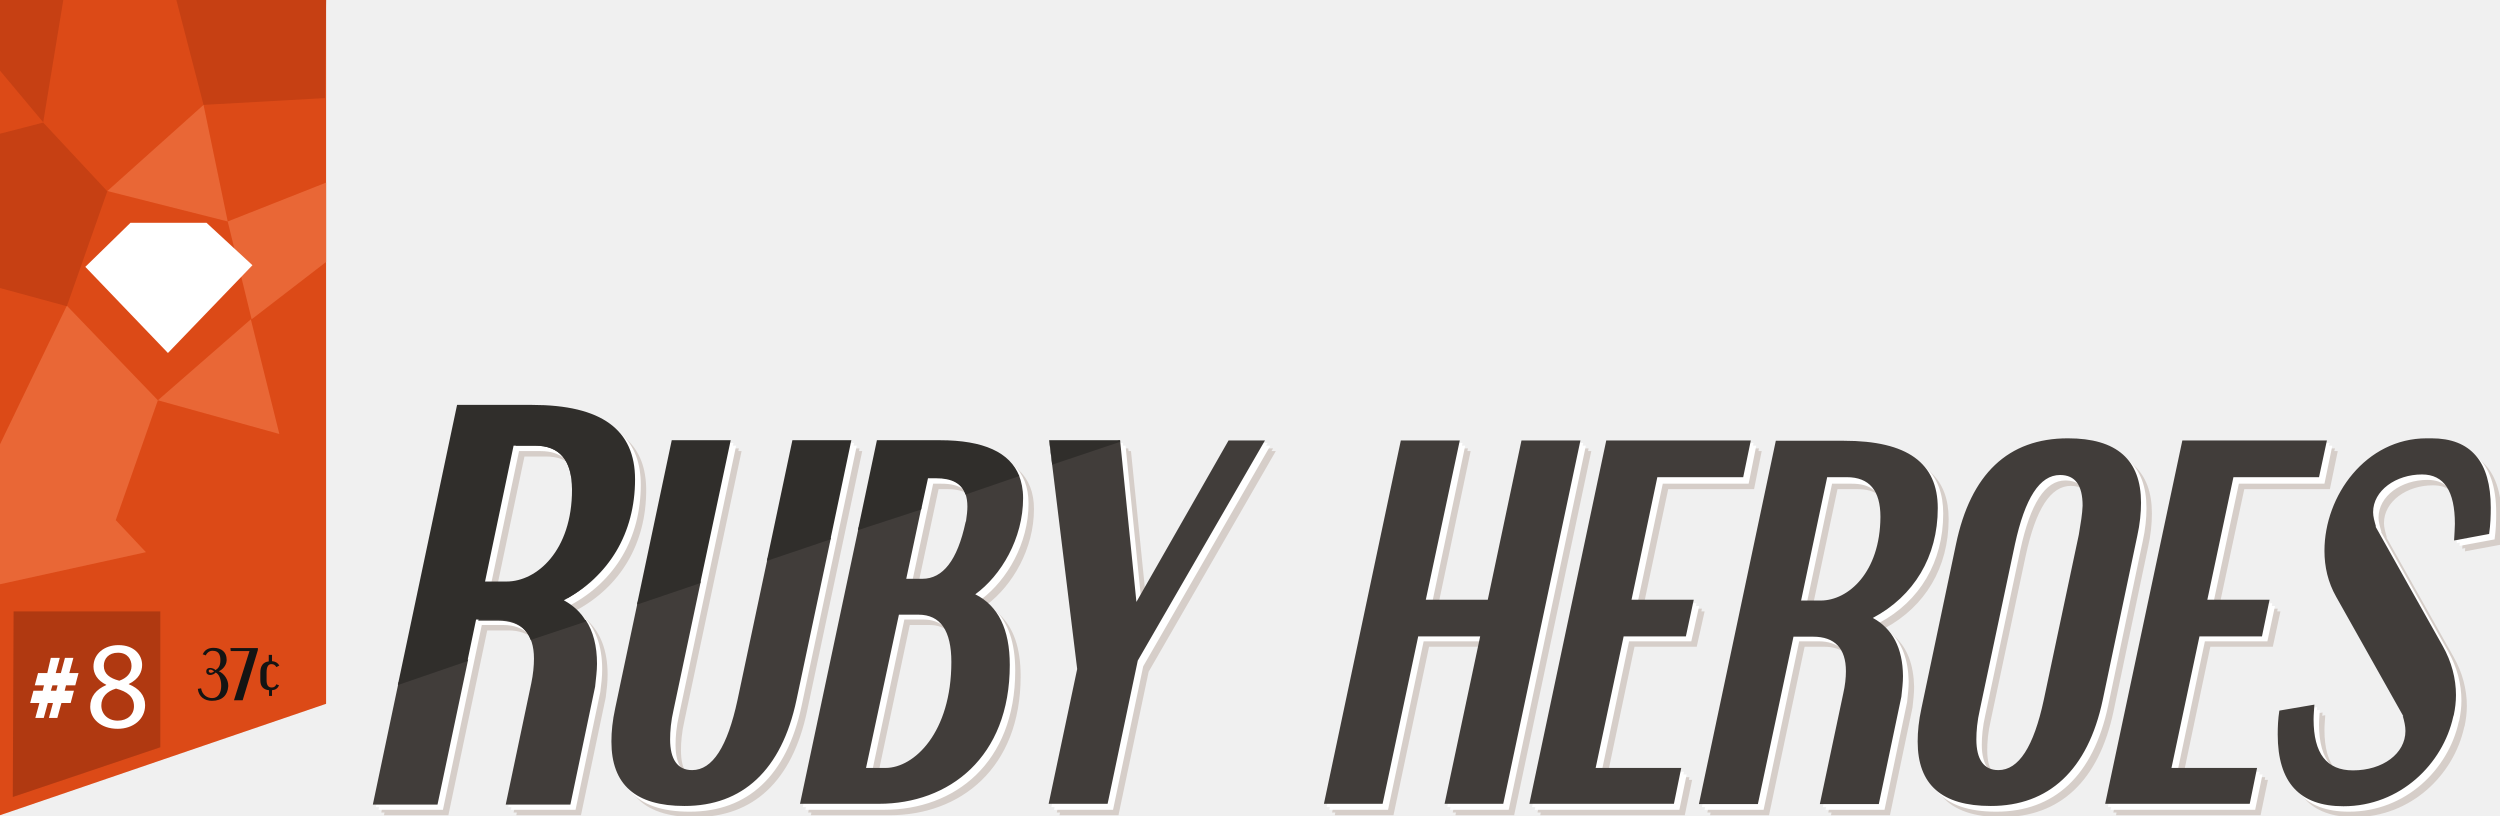
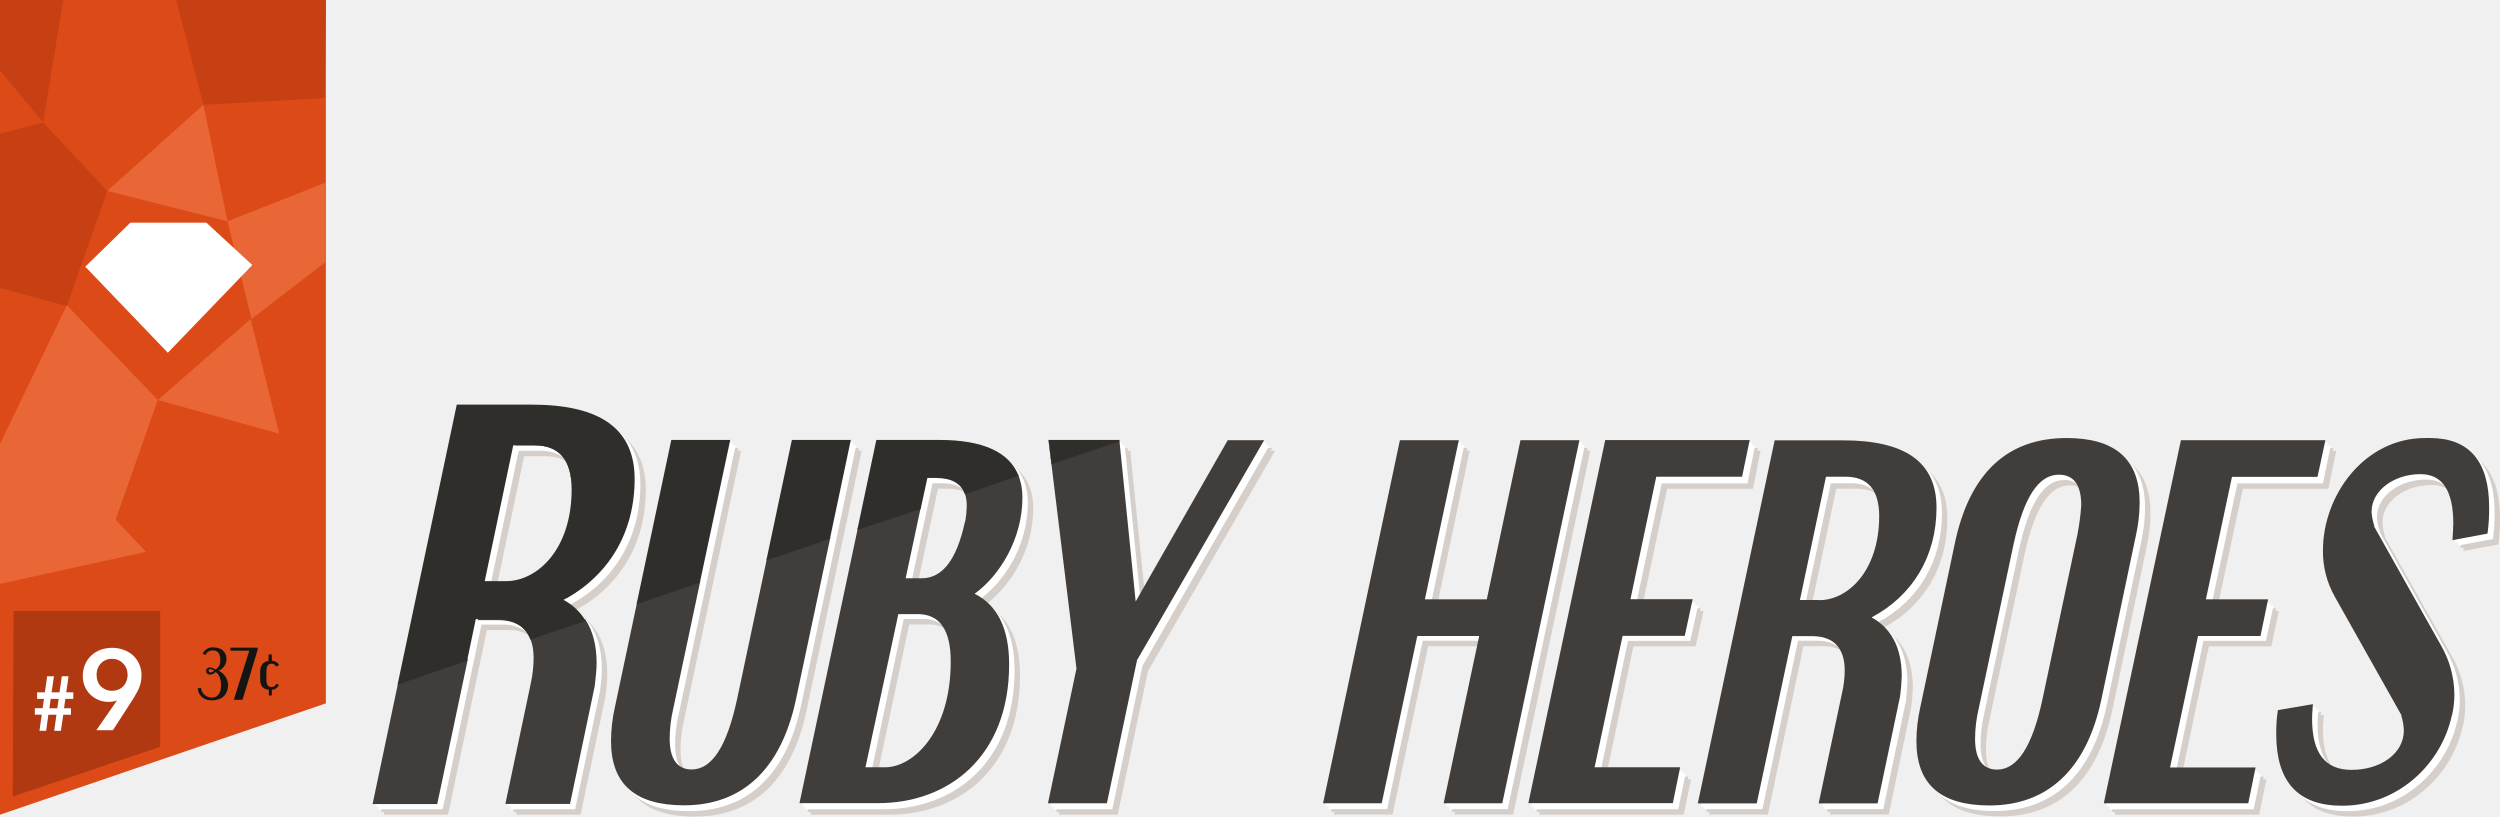
- <svg xmlns="http://www.w3.org/2000/svg" width="920" height="300" viewBox="320 -130 920 300" enable-background="new 320 -130 920 300">
-   <path fill="#DC4A17" d="M320-130h120v259l-120 41z" />
-   <g fill="#D6CEC9">
-     <path d="M536.2 98.3c-1.3-1.3-2.7-2.5-4.3-3.6 16.4-8.8 25.9-24.6 25.9-44.3 0-8-2.3-14.2-7.1-18.7-6-6.4-16.6-9.7-31.8-9.7h-27.5l-31.1 147h1.2l-.2 1h23.7l14.3-68h7.9c3.9 0 7 1.2 9.2 3.1 2 2.3 3.1 5.8 3.1 10.2 0 2.6-.4 5.8-1.1 9.1l-9.4 44.6h1.2l-.2 1h23.8l9.1-43.3c.4-3 .7-5.7.7-8.4 0-8.9-2.6-15.5-7.4-20zm-2.7-45.1c0 22.4-13 33.8-24.1 33.8h-6.7l10.3-49h7.9c3.9 0 6.9 1 9.1 3 2.3 2.7 3.5 6.8 3.5 12.2zM636.1 36l.2-1h-21.7l-20.2 95.6c-3.7 17.2-9.2 25.8-16.7 25.8-1.9 0-3.5-.5-4.8-1.5-1.6-1.9-2.3-4.9-2.3-8.8 0-3 .3-6.7 1.3-11l21-99.1h-1.2l.2-1h-21.7l-20.9 98.6c-1 4.6-1.4 8.6-1.4 12.3 0 7.6 2.1 13.3 6.1 17.3 4.4 5 11.7 7.5 21.8 7.5 21.3 0 35.7-13.1 41.2-39l20.3-95.7h-1.2zM700.5 57.3c0-6.1-1.9-10.9-5.7-14.4-4.8-5.3-13.5-7.9-25.9-7.9h-23.2l-28.3 134h1.2l-.2 1h29c25.8 0 48.2-17.1 48.2-51.2 0-10.3-2.6-17.8-7.7-22.6-1.4-1.5-2.9-2.7-4.7-3.7 9.4-7.1 17.3-20.5 17.3-35.2zm-21.5 2.1c0 1.6-.2 3.3-.5 5.3l-.2.6c-3 13.9-8.3 20.7-15.9 20.7h-4.7l7.7-36h2.9c3.7 0 6.5.6 8.4 2.3 1.5 1.8 2.3 4 2.3 7.1zm-24.2 40.6h7.2c3 0 5.5.9 7.4 2.6 2.5 2.9 3.7 7.8 3.7 14.2 0 26-13.7 39.3-24.2 39.3h-6l11.9-56.1zM904.4 36l.2-1h-21.7l-12.4 59h-21.5l12.2-58h-1.2l.2-1h-21.7l-28.3 134h1.2l-.2 1h21.6l13.1-62h21.5l-12.8 61h1.2l-.2 1h21.6l28.4-134zM1017.4 104.4c-1.1-1.2-2.4-2.3-3.8-3.2 14.9-8 23.5-22.4 23.5-40.2 0-7.3-2.1-13-6.5-17.1-5.5-5.9-15.1-8.9-29-8.9h-25l-28.3 134h1.2l-.2 1h21.7l13.1-62h7.2c3.5 0 6.3 1 8.3 2.6 1.8 2.1 2.8 5.2 2.8 9.3 0 2.4-.3 5.4-1 8.4l-8.6 40.7h1.2l-.2 1h21.7l8.3-39.6c.3-2.7.6-5.3.6-7.7-.2-8.1-2.5-14.2-7-18.3zm-2.5-41.1c0 20.4-11.8 30.7-22 30.7h-6l9.3-44h7.2c3.5 0 6.3.7 8.3 2.5 2.2 2.4 3.2 5.9 3.2 10.8zM1110.5 71.3c1-4.5 1.4-8.6 1.4-12.3 0-7.9-2.2-13.8-6.7-17.8-4.4-4.6-11.5-6.9-21.2-6.9-22 0-35.8 13.1-41.2 39l-12.7 60.3c-1 4.6-1.4 8.6-1.4 12.3 0 7.6 2.1 13.3 6.1 17.3 4.4 5 11.7 7.5 21.8 7.5 21.3 0 35.7-13.1 41.2-39l12.7-60.4zm-59.2 74.8c0-3 .3-6.7 1.3-11l12.9-60.8c3.7-17 9.1-25.5 16.6-25.5 2 0 3.7.5 5 1.5 1.5 1.9 2.3 4.8 2.3 8.8 0 2.9-.6 6.5-1.3 10.7l-12.9 60.8c-3.7 17.2-9.2 25.8-16.7 25.8-1.9 0-3.5-.5-4.8-1.5-1.6-1.9-2.4-4.9-2.4-8.8zM1240 70.5c.5-3.5.6-6.7.6-9.7 0-9.6-2.4-16.6-7.1-20.8-3.6-3.8-8.9-5.9-15.7-5.9h-1.8c-22.3 0-37.6 21.2-37.6 41.5 0 5.9 1.3 11.7 4.3 16.9l24.8 44.1-.3-.3c.6 2.1 1 3.8 1 5.6 0 8.3-8.3 14.5-19.3 14.5-3.9 0-7-1-9.4-3.1-2.7-3.1-4.1-8-4.1-14.7 0-1.8.2-3.5.3-5.4l-1.1.2.1-1.2-12.9 2.2c-.5 3.2-.6 6.1-.6 8.8 0 9.4 2.3 16.3 6.9 20.7 4 4.5 10.1 6.8 18.3 6.8 20.9 0 36.6-15.6 40.4-33l.2-.6c.5-2.4.8-4.8.8-7.3 0-6.1-1.6-12.3-4.9-18.1l-24.8-44.1.3.3c-.6-2.1-1.1-3.8-1.1-5.4 0-8 8.4-13.9 18-13.9 3 0 5.4.8 7.3 2.5 2.6 3 3.8 7.9 3.8 14.7 0 1.8-.2 3.8-.3 6.1l1.1-.2-.1 1.2 12.9-2.4zM788.5 35h-13.4l-33.1 58.1-5.8-57.1h-.9l-.1-1h-26.1l10.3 84.2-10.5 49.8h1.2l-.2 1h21.7l11.1-52.8 46.8-81.2h-1.6zM946.3 94h-21.7l9.3-44h31.6l2.8-14h-1.2l.2-1h-53.2l-28.3 134h1.2l-.2 1h53.2l2.7-13h-1.2l.2-1h-30.3l10.1-48h22.9l2.9-13h-1.2zM1158.2 94h-21.7l9.4-44h31.5l2.9-14h-1.3l.3-1h-53.2l-28.4 134h1.2l-.2 1h53.2l2.7-13h-1.2l.2-1h-30.3l10.1-48h23l2.8-13h-1.2z" />
+ <svg xmlns="http://www.w3.org/2000/svg" id="Layer_1" data-name="Layer 1" viewBox="0 0 920.6 300.7">
+   <defs>
+     <style>
+       .cls-1 {
+         fill: #dc4a17;
+       }
+ 
+       .cls-2 {
+         fill: #d6cec9;
+       }
+ 
+       .cls-3 {
+         fill: #fff;
+       }
+ 
+       .cls-4 {
+         fill: #b03911;
+       }
+ 
+       .cls-5 {
+         fill: #141413;
+       }
+ 
+       .cls-6 {
+         fill: #e96736;
+       }
+ 
+       .cls-7 {
+         fill: #c64013;
+       }
+ 
+       .cls-8 {
+         fill: #413d3a;
+       }
+ 
+       .cls-9 {
+         fill: #302e2b;
+       }
+     </style>
+   </defs>
+   <path class="cls-1" d="M0-.35H120v259l-120,41v-300Z" transform="translate(0 0.35)" />
+   <path class="cls-2" d="M216.2,227.95a30.36,30.36,0,0,0-4.3-3.6c16.4-8.8,25.9-24.6,25.9-44.3,0-8-2.3-14.2-7.1-18.7-6-6.4-16.6-9.7-31.8-9.7H171.4l-31.1,147h1.2l-0.2,1H165l14.3-68h7.9a13.77,13.77,0,0,1,9.2,3.1c2,2.3,3.1,5.8,3.1,10.2a45.77,45.77,0,0,1-1.1,9.1l-9.4,44.6h1.2l-0.2,1h23.8l9.1-43.3a63.39,63.39,0,0,0,.7-8.4c0-8.9-2.6-15.5-7.4-20h0Zm-2.7-45.1c0,22.4-13,33.8-24.1,33.8h-6.7l10.3-49h7.9c3.9,0,6.9,1,9.1,3C212.3,173.35,213.5,177.45,213.5,182.85Zm102.6-17.2,0.2-1H294.6l-20.2,95.6c-3.7,17.2-9.2,25.8-16.7,25.8a7.64,7.64,0,0,1-4.8-1.5c-1.6-1.9-2.3-4.9-2.3-8.8a48.37,48.37,0,0,1,1.3-11l21-99.1h-1.2l0.2-1H250.2l-20.9,98.6a57.24,57.24,0,0,0-1.4,12.3c0,7.6,2.1,13.3,6.1,17.3,4.4,5,11.7,7.5,21.8,7.5,21.3,0,35.7-13.1,41.2-39l20.3-95.7h-1.2Zm64.4,21.3q0-9.15-5.7-14.4c-4.8-5.3-13.5-7.9-25.9-7.9H325.7l-28.3,134h1.2l-0.2,1h29c25.8,0,48.2-17.1,48.2-51.2,0-10.3-2.6-17.8-7.7-22.6a18.75,18.75,0,0,0-4.7-3.7A45.61,45.61,0,0,0,380.5,187h0ZM359,189a36.1,36.1,0,0,1-.5,5.3l-0.2.6c-3,13.9-8.3,20.7-15.9,20.7h-4.7l7.7-36h2.9c3.7,0,6.5.6,8.4,2.3A10.44,10.44,0,0,1,359,189Zm-24.2,40.6H342a10.77,10.77,0,0,1,7.4,2.6c2.5,2.9,3.7,7.8,3.7,14.2,0,26-13.7,39.3-24.2,39.3h-6l11.9-56.1h0Zm249.6-64,0.2-1H562.9l-12.4,59H529l12.2-58H540l0.2-1H518.5l-28.3,134h1.2l-0.2,1h21.6l13.1-62h21.5l-12.8,61h1.2l-0.2,1h21.6l28.4-134h-1.2Zm113,68.4a19.54,19.54,0,0,0-3.8-3.2c14.9-8,23.5-22.4,23.5-40.2,0-7.3-2.1-13-6.5-17.1-5.5-5.9-15.1-8.9-29-8.9h-25l-28.3,134h1.2l-0.2,1H651l13.1-62h7.2a13.06,13.06,0,0,1,8.3,2.6c1.8,2.1,2.8,5.2,2.8,9.3a38.2,38.2,0,0,1-1,8.4l-8.6,40.7H674l-0.2,1h21.7l8.3-39.6a72.08,72.08,0,0,0,.6-7.7c-0.2-8.1-2.5-14.2-7-18.3h0Zm-2.5-41.1c0,20.4-11.8,30.7-22,30.7h-6l9.3-44h7.2c3.5,0,6.3.7,8.3,2.5C693.9,184.55,694.9,188,694.9,192.95Zm95.6,8a56.56,56.56,0,0,0,1.4-12.3c0-7.9-2.2-13.8-6.7-17.8-4.4-4.6-11.5-6.9-21.2-6.9-22,0-35.8,13.1-41.2,39l-12.7,60.3a57.24,57.24,0,0,0-1.4,12.3c0,7.6,2.1,13.3,6.1,17.3,4.4,5,11.7,7.5,21.8,7.5,21.3,0,35.7-13.1,41.2-39L790.5,201h0Zm-59.2,74.8a48.38,48.38,0,0,1,1.3-11l12.9-60.8c3.7-17,9.1-25.5,16.6-25.5a8,8,0,0,1,5,1.5c1.5,1.9,2.3,4.8,2.3,8.8a71.4,71.4,0,0,1-1.3,10.7l-12.9,60.8c-3.7,17.2-9.2,25.8-16.7,25.8a7.64,7.64,0,0,1-4.8-1.5C732.1,282.65,731.3,279.65,731.3,275.75ZM920,200.15a67.22,67.22,0,0,0,.6-9.7c0-9.6-2.4-16.6-7.1-20.8-3.6-3.8-8.9-5.9-15.7-5.9H896c-22.3,0-37.6,21.2-37.6,41.5a33.49,33.49,0,0,0,4.3,16.9l24.8,44.1-0.3-.3a20.1,20.1,0,0,1,1,5.6c0,8.3-8.3,14.5-19.3,14.5-3.9,0-7-1-9.4-3.1-2.7-3.1-4.1-8-4.1-14.7,0-1.8.2-3.5,0.3-5.4l-1.1.2,0.1-1.2-12.9,2.2a55.76,55.76,0,0,0-.6,8.8q0,14.1,6.9,20.7c4,4.5,10.1,6.8,18.3,6.8,20.9,0,36.6-15.6,40.4-33l0.2-.6a35.49,35.49,0,0,0,.8-7.3,36.51,36.51,0,0,0-4.9-18.1l-24.8-44.1,0.3,0.3a20.69,20.69,0,0,1-1.1-5.4c0-8,8.4-13.9,18-13.9a10.45,10.45,0,0,1,7.3,2.5c2.6,3,3.8,7.9,3.8,14.7,0,1.8-.2,3.8-0.3,6.1l1.1-.2-0.1,1.2,12.9-2.4h0Zm-451.5-35.5H455.1L422,222.75l-5.8-57.1h-0.9l-0.1-1H389.1l10.3,84.2-10.5,49.8h1.2l-0.2,1h21.7l11.1-52.8,46.8-81.2h-1.6Zm157.8,59H604.6l9.3-44h31.6l2.8-14h-1.2l0.2-1H594.1l-28.3,134H567l-0.2,1H620l2.7-13h-1.2l0.2-1H591.4l10.1-48h22.9l2.9-13h-1.2Zm211.9,0H816.5l9.4-44h31.5l2.9-14H859l0.3-1H806.1l-28.4,134h1.2l-0.2,1h53.2l2.7-13h-1.2l0.2-1H803.3l10.1-48h23l2.8-13H838Z" transform="translate(0 0.35)" />
+   <path class="cls-3" d="M214.2,225.95a30.36,30.36,0,0,0-4.3-3.6c16.4-8.8,25.9-24.6,25.9-44.3,0-8-2.3-14.2-7.1-18.7-6-6.4-16.6-9.7-31.8-9.7H169.4l-31.1,147h1.2l-0.2,1H163l14.3-68h7.9a13.77,13.77,0,0,1,9.2,3.1c2,2.3,3.1,5.8,3.1,10.2a45.77,45.77,0,0,1-1.1,9.1l-9.4,44.6h1.2l-0.2,1h23.8l9.1-43.3a63.39,63.39,0,0,0,.7-8.4c0-8.9-2.6-15.5-7.4-20h0Zm-2.7-45.1c0,22.4-13,33.8-24.1,33.8h-6.7l10.3-49h7.9c3.9,0,6.9,1,9.1,3,2.3,2.7,3.5,6.8,3.5,12.2h0Zm102.6-17.2,0.2-1H292.6l-20.2,95.6c-3.7,17.2-9.2,25.8-16.7,25.8a7.64,7.64,0,0,1-4.8-1.5c-1.6-1.9-2.3-4.9-2.3-8.8a48.37,48.37,0,0,1,1.3-11l21-99.1h-1.2l0.2-1H248.2l-20.9,98.6a57.24,57.24,0,0,0-1.4,12.3c0,7.6,2.1,13.3,6.1,17.3,4.4,5,11.7,7.5,21.8,7.5,21.3,0,35.7-13.1,41.2-39l20.3-95.7h-1.2Zm64.4,21.3q0-9.15-5.7-14.4c-4.8-5.3-13.5-7.9-25.9-7.9H323.7l-28.3,134h1.2l-0.2,1h29c25.8,0,48.2-17.1,48.2-51.2,0-10.3-2.6-17.8-7.7-22.6a18.75,18.75,0,0,0-4.7-3.7A45.61,45.61,0,0,0,378.5,185h0ZM357,187a36.1,36.1,0,0,1-.5,5.3l-0.2.6c-3,13.9-8.3,20.7-15.9,20.7h-4.7l7.7-36h2.9c3.7,0,6.5.6,8.4,2.3A10.44,10.44,0,0,1,357,187Zm-24.2,40.6H340a10.77,10.77,0,0,1,7.4,2.6c2.5,2.9,3.7,7.8,3.7,14.2,0,26-13.7,39.3-24.2,39.3h-6l11.9-56.1h0Zm249.6-64,0.2-1H560.9l-12.4,59H527l12.2-58H538l0.2-1H516.5l-28.3,134h1.2l-0.2,1h21.6l13.1-62h21.5l-12.8,61h1.2l-0.2,1h21.6l28.4-134h-1.2Zm113,68.4a19.54,19.54,0,0,0-3.8-3.2c14.9-8,23.5-22.4,23.5-40.2,0-7.3-2.1-13-6.5-17.1-5.5-5.9-15.1-8.9-29-8.9h-25l-28.3,134h1.2l-0.2,1H649l13.1-62h7.2a13.06,13.06,0,0,1,8.3,2.6c1.8,2.1,2.8,5.2,2.8,9.3a38.2,38.2,0,0,1-1,8.4l-8.6,40.7H672l-0.2,1h21.7l8.3-39.6a72.08,72.08,0,0,0,.6-7.7c-0.2-8.1-2.5-14.2-7-18.3h0Zm-2.5-41.1c0,20.4-11.8,30.7-22,30.7h-6l9.3-44h7.2c3.5,0,6.3.7,8.3,2.5C691.9,182.55,692.9,186,692.9,190.95Zm95.6,8a56.56,56.56,0,0,0,1.4-12.3c0-7.9-2.2-13.8-6.7-17.8-4.4-4.6-11.5-6.9-21.2-6.9-22,0-35.8,13.1-41.2,39l-12.7,60.3a57.24,57.24,0,0,0-1.4,12.3c0,7.6,2.1,13.3,6.1,17.3,4.4,5,11.7,7.5,21.8,7.5,21.3,0,35.7-13.1,41.2-39L788.5,199h0Zm-59.2,74.8a48.38,48.38,0,0,1,1.3-11l12.9-60.8c3.7-17,9.1-25.5,16.6-25.5a8,8,0,0,1,5,1.5c1.5,1.9,2.3,4.8,2.3,8.8a71.4,71.4,0,0,1-1.3,10.7l-12.9,60.8c-3.7,17.2-9.2,25.8-16.7,25.8a7.64,7.64,0,0,1-4.8-1.5C730.1,280.65,729.3,277.65,729.3,273.75ZM918,198.15a67.22,67.22,0,0,0,.6-9.7c0-9.6-2.4-16.6-7.1-20.8-3.6-3.8-8.9-5.9-15.7-5.9H894c-22.3,0-37.6,21.2-37.6,41.5a33.49,33.49,0,0,0,4.3,16.9l24.8,44.1-0.3-.3a20.1,20.1,0,0,1,1,5.6c0,8.3-8.3,14.5-19.3,14.5-3.9,0-7-1-9.4-3.1-2.7-3.1-4.1-8-4.1-14.7,0-1.8.2-3.5,0.3-5.4l-1.1.2,0.1-1.2-12.9,2.2a55.76,55.76,0,0,0-.6,8.8q0,14.1,6.9,20.7c4,4.5,10.1,6.8,18.3,6.8,20.9,0,36.6-15.6,40.4-33l0.2-.6a35.49,35.49,0,0,0,.8-7.3,36.51,36.51,0,0,0-4.9-18.1l-24.8-44.1,0.3,0.3a20.69,20.69,0,0,1-1.1-5.4c0-8,8.4-13.9,18-13.9a10.45,10.45,0,0,1,7.3,2.5c2.6,3,3.8,7.9,3.8,14.7,0,1.8-.2,3.8-0.3,6.1l1.1-.2-0.1,1.2,12.9-2.4h0Zm-451.5-35.5H453.1L420,220.75l-5.8-57.1h-0.9l-0.1-1H387.1l10.3,84.2-10.5,49.8h1.2l-0.2,1h21.7l11.1-52.8,46.8-81.2h-1.6Zm157.8,59H602.6l9.3-44h31.6l2.8-14h-1.2l0.2-1H592.1l-28.3,134H565l-0.2,1H618l2.7-13h-1.2l0.2-1H589.4l10.1-48h22.9l2.9-13h-1.2Zm211.9,0H814.5l9.4-44h31.5l2.9-14H857l0.3-1H804.1l-28.4,134h1.2l-0.2,1h53.2l2.7-13h-1.2l0.2-1H801.3l10.1-48h23l2.8-13H836Z" transform="translate(0 0.35)" />
+   <path class="cls-4" d="M5,224.65H59v50L4.7,292.95Z" transform="translate(0 0.35)" />
+   <path class="cls-5" d="M75.7,240.85a4.87,4.87,0,0,0-1.1-.4,3.93,3.93,0,0,1,4-2.4c3,0,4.8,1.7,4.8,4.3v0.4a4.74,4.74,0,0,1-2.9,3.9,6,6,0,0,1,3.5,5.3v0.2c-0.2,3.3-2.2,5.4-6,5.4-2.6,0-4.9-1.4-5.2-4.4l1.2-.2a4.07,4.07,0,0,0,4.1,3.6c2.3,0,3.3-2.1,3.3-4.5v-0.1c0-2.2-.8-4.4-2.1-4.8a2.53,2.53,0,0,1-2,.9,1.28,1.28,0,0,1-1.4-1.3,1.23,1.23,0,0,1,1.4-1.3,2.85,2.85,0,0,1,2,.8,3.66,3.66,0,0,0,1.8-3.6v-0.2c0-1.7-.6-3.3-2.7-3.3a2.73,2.73,0,0,0-2.7,1.7h0Zm1.7,5.2a0.53,0.53,0,0,0-.6.6,0.76,0.76,0,0,0,.8.6,1.73,1.73,0,0,0,1.2-.6A3,3,0,0,0,77.4,246Zm7.4-7.9H94.9v0.7l-5.6,18.5H86.1l5.7-18.1H84.9Zm15.3,2.5v2.3a3.24,3.24,0,0,1,2.7,1.6l-1.1.6a1.89,1.89,0,0,0-1.8-1.1q-1.8,0-1.8,3v2.9c0,1.8.6,2.7,1.9,2.7a1.71,1.71,0,0,0,1.7-1.2,6.9,6.9,0,0,0,1,.4,2.85,2.85,0,0,1-2.6,1.8v2.1H99v-2.1c-2.1-.2-3.2-1.4-3.2-3.7v-2.8c0-2.5,1.1-3.9,3.1-4.1v-2.4h1.2Z" transform="translate(0 0.35)" />
+   <path class="cls-6" d="M0,214.65l53.7-11.8L42.6,191l15.5-44.1-33.5-34.8L0,163.15v51.5Zm102.8-55.3-10.5-42.2-34.2,29.8ZM120,66.85L83.8,81.15l8.8,36L120,96V66.85Zm-80.5,3.1,35.4-31.7,8.9,42.9Z" transform="translate(0 0.35)" />
+   <path class="cls-3" d="M48,81.65H76l16.9,15.6-31.1,32.3L31.4,97.85Z" transform="translate(0 0.35)" />
+   <path class="cls-7" d="M15.9,44.65l7.4-45H0v26Zm8.7,67.7L39.5,70,15.9,44.75,0,48.85v56.8Zm50.3-74.1L64.9-.35H120l-0.4,36.1Z" transform="translate(0 0.35)" />
+   <path class="cls-8" d="M283.2,205l0.1-.4-0.8.3-11.1,52.3c-3.7,17.2-9.2,25.8-16.7,25.8-5.4,0-8.1-4-8.1-11.3a48.37,48.37,0,0,1,1.3-11l10-47.2-22.5,7.6,0.1-.4-0.8.3-8.3,39.2a57.24,57.24,0,0,0-1.4,12.3c0,15.9,8.9,23.7,26.9,23.7,21.3,0,35.7-13.1,41.2-39l12.7-59.8L283.2,205h0Zm-63.6,6.7a47,47,0,0,1-11.1,7.8,1.47,1.47,0,0,0,.4.2,54.3,54.3,0,0,0,10.7-8h0Zm156.9-28.8a22.74,22.74,0,0,0-1.6-8.6l-18.6,6.3-0.1-.3-0.9.3c-1.4-4.1-5-6-10.9-6h-1.9l-0.1.6h2c7.8,0,11.6,3.7,11.6,10.8a36.1,36.1,0,0,1-.5,5.3l-0.2.6c-3,13.9-8.3,20.7-15.9,20.7h-5.9l5.6-26.3-22.4,7.4,0.1-.4-0.8.3-21.6,101.8h29c25.8,0,48.2-17,48.2-51.1,0-13.2-4.3-21.8-12.7-26,9.5-6.9,17.6-20.5,17.6-35.4h0Zm-50.6,99.3h-7.2l12.1-56.4H338c8.1,0,12.1,5.9,12.1,17.4,0,26-13.7,39-24.2,39h0ZM189.8,163.65h7.1c9,0,13.5,5.3,13.6,15.7v-0.6c0-10.7-4.5-16.2-13.6-16.2H190l-0.2,1.1h0Zm6.6,70.5-0.1-.3-0.9.3c-1.8-4.8-5.9-7.5-12.2-7.5h-6.9L176,228h7.2c8.8,0,13.3,4.7,13.3,14a45,45,0,0,1-1,9.1l-9.4,44.6h23.8l9.1-43.4c0.3-3,.7-5.8.7-8.4q0-9.9-4.2-16.2l-19.1,6.4h0Zm-48.9,16.6,0.1-.3-0.9.2-9.5,45.1H161l11.3-53.5Zm270.7-29.6-6-59.4h-0.5l-23.5,7.9-0.1-.3-0.9.3-1-7.9h-0.1l10.3,84.1-10.5,49.6h21.7l11.1-52.7,46.8-81H452.1Zm369.7-36.5c0-15.8-8.9-23.7-26.9-23.7-22,0-35.8,13.1-41.2,39l-12.7,60.3a57.24,57.24,0,0,0-1.4,12.3c0,15.9,8.9,23.7,26.9,23.7,21.3,0,35.7-13.1,41.2-39l12.7-60.3A56.56,56.56,0,0,0,787.9,184.65ZM765,196.45l-12.9,60.8c-3.7,17.2-9.2,25.8-16.7,25.8-5.4,0-8.1-4-8.1-11.3a48.38,48.38,0,0,1,1.3-11l12.9-60.8c3.7-17,9.1-25.5,16.6-25.5,5.6,0,8.3,3.8,8.3,11.3a87.75,87.75,0,0,1-1.4,10.7h0Zm-205.1-34.7-12.4,58.6H524.7l12.5-58.6H515.5l-28.3,133.7h21.6l13.1-61.6h22.8l-13.1,61.6h21.6l28.4-133.7H559.9ZM916,196.15a67.22,67.22,0,0,0,.6-9.7c0-16.9-7.3-25.5-21.8-25.5H893c-22.3,0-37.6,21-37.6,41.4a33.75,33.75,0,0,0,4.3,16.9l24.8,44.1-0.3-.3a20.1,20.1,0,0,1,1,5.6c0,8.3-8.3,14.5-19.3,14.5-9.7,0-14.5-6.2-14.5-18.8,0-1.8.2-3.5,0.3-5.4l-12.9,2.2a55.76,55.76,0,0,0-.6,8.8c0,17.7,8.1,26.4,24.2,26.4,20.9,0,36.6-15.6,40.4-33l0.2-.6a35.49,35.49,0,0,0,.8-7.3,36.78,36.78,0,0,0-4.9-18.1l-24.8-44.1,0.3,0.3a20.69,20.69,0,0,1-1.1-5.4c0-8,8.4-13.9,18-13.9,8.1,0,12.1,6.1,12.1,18.2,0,1.8-.2,3.8-0.3,6.1l12.9-2.4h0Zm-94.1-20.9h31.5l2.9-13.5H803.1l-28.4,133.7h53.2l2.7-13.2H799.1l10.3-48.4h23l2.8-13.5H812.3ZM689.2,227c15.1-8,23.9-22.5,23.9-40.4,0-16.6-11.1-24.8-34.6-24.8h-25l-28.3,133.7h21.7l13.1-61.6h7.2c8,0,12.1,4.3,12.1,12.7a37.36,37.36,0,0,1-1,8.3l-8.6,40.6h21.7l8.3-39.5a72.33,72.33,0,0,0,.6-7.6C700.2,238,696.4,230.95,689.2,227Zm-19.2-6.4h-7.2l9.6-45.4h7.2c8.3,0,12.4,4.9,12.4,14.6C691.9,210.25,680.2,220.65,670,220.65Zm-60.1-45.4h31.6l2.8-13.5H591.1l-28.3,133.7H616l2.7-13.2H587.2l10.3-48.4h22.9l2.9-13.5H600.4Z" transform="translate(0 0.35)" />
+   <path class="cls-9" d="M412.2,161.65H386.1l1.1,9,25-8.4v-0.6Zm-66.3,0H322.7l-7,33.1,23.3-7.6,2.5-11.5h2.9c5.9,0,9.5,1.9,10.9,6l19.8-6.8C371.7,166.15,362,161.65,345.9,161.65Zm-32.6,0H291.6L282.2,206l23.4-7.9Zm-44.4,0H247.2l-12.8,60.5,23.3-7.9Zm-61.4,58.9c16.6-8.8,26.2-24.7,26.2-44.5,0-18.2-12.2-27.4-38-27.4H168.2l-21.8,103.1,25.6-8.8,3.2-15.3h7.9c6.3,0,10.4,2.7,12.2,7.5l20.4-6.8a20.59,20.59,0,0,0-8.2-7.8h0Zm-21.1-6.9h-7.9l10.5-50h7.9c9.1,0,13.6,5.5,13.6,16.2C210.5,202.25,197.6,213.65,186.4,213.65Z" transform="translate(0 0.35)" />
+   <g>
+     <path class="cls-3" d="M35.46,268.56l7.64-11,0,0a5.39,5.39,0,0,1-1.53.42,12.07,12.07,0,0,1-1.66.13,9.31,9.31,0,0,1-3.7-.74,9.67,9.67,0,0,1-3-2,9.19,9.19,0,0,1-2-3,9.56,9.56,0,0,1-.73-3.76,10.62,10.62,0,0,1,.84-4.28,9.89,9.89,0,0,1,2.29-3.3,10,10,0,0,1,3.44-2.1,12.25,12.25,0,0,1,4.26-.73,11.76,11.76,0,0,1,4.3.78A10.61,10.61,0,0,1,49,241a9.88,9.88,0,0,1,3.11,7.26,12.77,12.77,0,0,1-.21,2.37,12.12,12.12,0,0,1-.61,2.14,18.25,18.25,0,0,1-1,2.08q-0.57,1.05-1.28,2.18l-7.43,11.51H35.46ZM47,248.15a6.22,6.22,0,0,0-.4-2.23,5.74,5.74,0,0,0-1.15-1.87,5.64,5.64,0,0,0-1.81-1.3,5.57,5.57,0,0,0-2.35-.48,5.44,5.44,0,0,0-4.14,1.66,6,6,0,0,0-1.57,4.3,6.62,6.62,0,0,0,.4,2.33,5,5,0,0,0,1.15,1.83,5.63,5.63,0,0,0,1.78,1.2,5.75,5.75,0,0,0,2.29.44,6.32,6.32,0,0,0,2.33-.42,5.23,5.23,0,0,0,3-3.07A6.62,6.62,0,0,0,47,248.15Z" transform="translate(0 0.35)" />
+     <path class="cls-3" d="M15.38,262.82H12.83v-2.38h2.87L16.2,257H13.65V254.6h2.87l0.85-5.93h2.5L19,254.6h2.92l0.85-5.93h2.47L24.4,254.6H27V257H24.06l-0.48,3.46h2.55v2.38H23.3l-0.88,5.93H19.95l0.85-5.93h-3L17,268.75H14.53ZM18.67,257l-0.48,3.46h2.92L21.6,257H18.67Z" transform="translate(0 0.35)" />
  </g>
-   <g fill="#fff">
-     <path d="M534.2 96.3c-1.3-1.3-2.7-2.5-4.3-3.6 16.4-8.8 25.9-24.6 25.9-44.3 0-8-2.3-14.2-7.1-18.7-6-6.4-16.6-9.7-31.8-9.7h-27.5l-31.1 147h1.2l-.2 1h23.7l14.3-68h7.9c3.9 0 7 1.2 9.2 3.1 2 2.3 3.1 5.8 3.1 10.2 0 2.6-.4 5.8-1.1 9.1l-9.4 44.6h1.2l-.2 1h23.8l9.1-43.3c.4-3 .7-5.7.7-8.4 0-8.9-2.6-15.5-7.4-20zm-2.7-45.1c0 22.4-13 33.8-24.1 33.8h-6.7l10.3-49h7.9c3.9 0 6.9 1 9.1 3 2.3 2.7 3.5 6.8 3.5 12.2zM634.1 34l.2-1h-21.7l-20.2 95.6c-3.7 17.2-9.2 25.8-16.7 25.8-1.9 0-3.5-.5-4.8-1.5-1.6-1.9-2.3-4.9-2.3-8.8 0-3 .3-6.7 1.3-11l21-99.1h-1.2l.2-1h-21.7l-20.9 98.6c-1 4.6-1.4 8.6-1.4 12.3 0 7.6 2.1 13.3 6.1 17.3 4.4 5 11.7 7.5 21.8 7.5 21.3 0 35.7-13.1 41.2-39l20.3-95.7h-1.2zM698.5 55.3c0-6.1-1.9-10.9-5.7-14.4-4.8-5.3-13.5-7.9-25.9-7.9h-23.2l-28.3 134h1.2l-.2 1h29c25.8 0 48.2-17.1 48.2-51.2 0-10.3-2.6-17.8-7.7-22.6-1.4-1.5-2.9-2.7-4.7-3.7 9.4-7.1 17.3-20.5 17.3-35.2zm-21.5 2.1c0 1.6-.2 3.3-.5 5.3l-.2.6c-3 13.9-8.3 20.7-15.9 20.7h-4.7l7.7-36h2.9c3.7 0 6.5.6 8.4 2.3 1.5 1.8 2.3 4 2.3 7.1zm-24.2 40.6h7.2c3 0 5.5.9 7.4 2.6 2.5 2.9 3.7 7.8 3.7 14.2 0 26-13.7 39.3-24.2 39.3h-6l11.9-56.1zM902.4 34l.2-1h-21.7l-12.4 59h-21.5l12.2-58h-1.2l.2-1h-21.7l-28.3 134h1.2l-.2 1h21.6l13.1-62h21.5l-12.8 61h1.2l-.2 1h21.6l28.4-134zM1015.4 102.4c-1.1-1.2-2.4-2.3-3.8-3.2 14.9-8 23.5-22.4 23.5-40.2 0-7.3-2.1-13-6.5-17.1-5.5-5.9-15.1-8.9-29-8.9h-25l-28.3 134h1.2l-.2 1h21.7l13.1-62h7.2c3.5 0 6.3 1 8.3 2.6 1.8 2.1 2.8 5.2 2.8 9.3 0 2.4-.3 5.4-1 8.4l-8.6 40.7h1.2l-.2 1h21.7l8.3-39.6c.3-2.7.6-5.3.6-7.7-.2-8.1-2.5-14.2-7-18.3zm-2.5-41.1c0 20.4-11.8 30.7-22 30.7h-6l9.3-44h7.2c3.5 0 6.3.7 8.3 2.5 2.2 2.4 3.2 5.9 3.2 10.8zM1108.5 69.3c1-4.5 1.4-8.6 1.4-12.3 0-7.9-2.2-13.8-6.7-17.8-4.4-4.6-11.5-6.9-21.2-6.9-22 0-35.8 13.1-41.2 39l-12.7 60.3c-1 4.6-1.4 8.6-1.4 12.3 0 7.6 2.1 13.3 6.1 17.3 4.4 5 11.7 7.5 21.8 7.5 21.3 0 35.7-13.1 41.2-39l12.7-60.4zm-59.2 74.8c0-3 .3-6.7 1.3-11l12.9-60.8c3.7-17 9.1-25.5 16.6-25.5 2 0 3.7.5 5 1.5 1.5 1.9 2.3 4.8 2.3 8.8 0 2.9-.6 6.5-1.3 10.7l-12.9 60.8c-3.7 17.2-9.2 25.8-16.7 25.8-1.9 0-3.5-.5-4.8-1.5-1.6-1.9-2.4-4.9-2.4-8.8zM1238 68.5c.5-3.5.6-6.7.6-9.7 0-9.6-2.4-16.6-7.1-20.8-3.6-3.8-8.9-5.9-15.7-5.9h-1.8c-22.3 0-37.6 21.2-37.6 41.5 0 5.9 1.3 11.7 4.3 16.9l24.8 44.1-.3-.3c.6 2.1 1 3.8 1 5.6 0 8.3-8.3 14.5-19.3 14.5-3.9 0-7-1-9.4-3.1-2.7-3.1-4.1-8-4.1-14.7 0-1.8.2-3.5.3-5.4l-1.1.2.1-1.2-12.9 2.2c-.5 3.2-.6 6.1-.6 8.8 0 9.4 2.3 16.3 6.9 20.7 4 4.5 10.1 6.8 18.3 6.8 20.9 0 36.6-15.6 40.4-33l.2-.6c.5-2.4.8-4.8.8-7.3 0-6.1-1.6-12.3-4.9-18.1l-24.8-44.1.3.3c-.6-2.1-1.1-3.8-1.1-5.4 0-8 8.4-13.9 18-13.9 3 0 5.4.8 7.3 2.5 2.6 3 3.8 7.9 3.8 14.7 0 1.8-.2 3.8-.3 6.1l1.1-.2-.1 1.2 12.9-2.4zM786.5 33h-13.4l-33.1 58.1-5.8-57.1h-.9l-.1-1h-26.1l10.3 84.2-10.5 49.8h1.2l-.2 1h21.7l11.1-52.8 46.8-81.2h-1.6zM944.3 92h-21.7l9.3-44h31.6l2.8-14h-1.2l.2-1h-53.2l-28.3 134h1.2l-.2 1h53.2l2.7-13h-1.2l.2-1h-30.3l10.1-48h22.9l2.9-13h-1.2zM1156.2 92h-21.7l9.4-44h31.5l2.9-14h-1.3l.3-1h-53.2l-28.4 134h1.2l-.2 1h53.2l2.7-13h-1.2l.2-1h-30.3l10.1-48h23l2.8-13h-1.2z" />
-   </g>
-   <path fill="#B03911" d="M325 95h54v50l-54.3 18.3z" />
-   <path fill="#fff" d="M340.5 117.7h1.9l1.5-5.6h3.1l-1.5 5.6h3.4l-1.2 4.5h-3.4l-.5 2h3.4l-1.2 4.5h-3.4l-1.5 5.5h-3.1l1.5-5.5h-1.9l-1.5 5.5h-3.1l1.5-5.5h-3.4l1.2-4.5h3.4l.5-2h-3.4l1.2-4.5h3.4l1.3-5.6h3.3l-1.5 5.6zm-1.8 6.5h2l.5-2h-1.9l-.6 2z" />
-   <g fill="#141413">
-     <path d="M395.7 111.2c-.4-.2-.7-.3-1.1-.4.7-1.6 2-2.4 4-2.4 3 0 4.8 1.7 4.8 4.3v.4c-.1 1.9-1.7 3.5-2.9 3.9 2.1.9 3.5 3.2 3.5 5.3v.2c-.2 3.3-2.2 5.4-6 5.4-2.6 0-4.9-1.4-5.2-4.4l1.2-.2c.4 2.4 2.2 3.6 4.1 3.6 2.3 0 3.3-2.1 3.3-4.5v-.1c0-2.2-.8-4.4-2.1-4.8-.3.5-1.2.9-2 .9-.7 0-1.4-.4-1.4-1.3 0-1 .7-1.3 1.4-1.3.8 0 1.7.4 2 .8 1-.6 1.8-1.5 1.8-3.6v-.2c0-1.7-.6-3.3-2.7-3.3-1.1-.1-2.1.5-2.7 1.7zm1.7 5.2c-.4 0-.6.2-.6.6.1.4.4.6.8.6s.8-.2 1.2-.6c-.6-.4-1.1-.6-1.4-.6zM404.8 108.5h10.1v.7l-5.6 18.5h-3.2l5.7-18.1h-6.9l-.1-1.1zM420.1 111v2.3c1.2.1 2.1.6 2.7 1.6l-1.1.6c-.4-.7-.9-1.1-1.8-1.1-1.2 0-1.8 1-1.8 3v2.9c0 1.8.6 2.7 1.9 2.7.8 0 1.4-.4 1.7-1.2.4.2.7.3 1 .4-.5 1.1-1.3 1.7-2.6 1.8v2.1h-1.1v-2.1c-2.1-.2-3.2-1.4-3.2-3.7v-2.8c0-2.5 1.1-3.9 3.1-4.1v-2.4h1.2z" />
-   </g>
-   <path fill="#E96736" d="M320 85l53.7-11.8-11.1-11.8 15.5-44.1-33.5-34.8-24.6 51zM422.8 29.7l-10.5-42.2-34.2 29.8zM440-62.8l-36.2 14.3 8.8 36 27.4-21.1zM359.5-59.7l35.4-31.7 8.9 42.9z" />
-   <path fill="#fff" d="M368-48h28l16.9 15.6-31.1 32.3-30.4-31.7z" />
-   <path fill="#C64013" d="M335.9-85l7.4-45h-23.3v26zM344.6-17.3l14.9-42.3-23.6-25.3-15.9 4.1v56.8zM394.9-91.4l-10-38.6h55.1l-.4 36.1z" />
-   <g fill="#413D3A">
-     <path d="M603.2 75.4l.1-.4-.8.3-11.1 52.3c-3.7 17.2-9.2 25.8-16.7 25.8-5.4 0-8.1-4-8.1-11.3 0-3 .3-6.7 1.3-11l10-47.2-22.5 7.6.1-.4-.8.3-8.3 39.2c-1 4.6-1.4 8.6-1.4 12.3 0 15.9 8.9 23.7 26.9 23.7 21.3 0 35.7-13.1 41.2-39l12.7-59.8-22.6 7.6zM539.6 82.1c-3.2 3-6.9 5.7-11.1 7.8.1.1.2.1.4.2 4-2.3 7.6-5 10.7-8zM696.5 53.3c0-3.3-.6-6.1-1.6-8.6l-18.6 6.3-.1-.3-.9.3c-1.4-4.1-5-6-10.9-6h-1.9l-.1.6h2c7.8 0 11.6 3.7 11.6 10.8 0 1.6-.2 3.3-.5 5.3l-.2.6c-3 13.9-8.3 20.7-15.9 20.7h-5.9l5.6-26.3-22.4 7.4.1-.4-.8.3-21.6 101.8h29c25.8 0 48.2-17 48.2-51.1 0-13.2-4.3-21.8-12.7-26 9.5-6.9 17.6-20.5 17.6-35.4zm-50.6 99.3h-7.2l12.1-56.4h7.2c8.1 0 12.1 5.9 12.1 17.4 0 26-13.7 39-24.2 39zM509.8 34h7.1c9 0 13.5 5.3 13.6 15.7v-.6c0-10.7-4.5-16.2-13.6-16.2h-6.9l-.2 1.1zM516.4 104.5l-.1-.3-.9.3c-1.8-4.8-5.9-7.5-12.2-7.5h-6.9l-.3 1.4h7.2c8.8 0 13.3 4.7 13.3 14 0 2.6-.3 5.8-1 9.1l-9.4 44.6h23.8l9.1-43.4c.3-3 .7-5.8.7-8.4 0-6.6-1.4-12-4.2-16.2l-19.1 6.4zM467.5 121.1l.1-.3-.9.2-9.5 45.1h23.8l11.3-53.5zM738.2 91.5l-6-59.4h-.5l-23.5 7.9-.1-.3-.9.3-1-7.9h-.1l10.3 84.1-10.5 49.6h21.7l11.1-52.7 46.8-81h-13.4zM1107.9 55c0-15.8-8.9-23.7-26.9-23.7-22 0-35.8 13.1-41.2 39l-12.7 60.3c-1 4.6-1.4 8.6-1.4 12.3 0 15.9 8.9 23.7 26.9 23.7 21.3 0 35.7-13.1 41.2-39l12.7-60.3c1-4.5 1.4-8.6 1.4-12.3zm-22.9 11.8l-12.9 60.8c-3.7 17.2-9.2 25.8-16.7 25.8-5.4 0-8.1-4-8.1-11.3 0-3 .3-6.7 1.3-11l12.9-60.8c3.7-17 9.1-25.5 16.6-25.5 5.6 0 8.3 3.8 8.3 11.3-.1 2.9-.7 6.6-1.4 10.7zM879.9 32.1l-12.4 58.6h-22.8l12.5-58.6h-21.7l-28.3 133.7h21.6l13.1-61.6h22.8l-13.1 61.6h21.6l28.4-133.7zM1236 66.5c.5-3.5.6-6.7.6-9.7 0-16.9-7.3-25.5-21.8-25.5h-1.8c-22.3 0-37.6 21-37.6 41.4 0 5.9 1.3 11.6 4.3 16.9l24.8 44.1-.3-.3c.6 2.1 1 3.8 1 5.6 0 8.3-8.3 14.5-19.3 14.5-9.7 0-14.5-6.2-14.5-18.8 0-1.8.2-3.5.3-5.4l-12.9 2.2c-.5 3.2-.6 6.1-.6 8.8 0 17.7 8.1 26.4 24.2 26.4 20.9 0 36.6-15.6 40.4-33l.2-.6c.5-2.4.8-4.8.8-7.3 0-6-1.6-12.3-4.9-18.1l-24.8-44.1.3.3c-.6-2.1-1.1-3.8-1.1-5.4 0-8 8.4-13.9 18-13.9 8.1 0 12.1 6.1 12.1 18.2 0 1.8-.2 3.8-.3 6.1l12.9-2.4zM1141.9 45.6h31.5l2.9-13.5h-53.2l-28.4 133.7h53.2l2.7-13.2h-31.5l10.3-48.4h23l2.8-13.5h-22.9zM1009.2 97.4c15.1-8 23.9-22.5 23.9-40.4 0-16.6-11.1-24.8-34.6-24.8h-25l-28.3 133.7h21.7l13.1-61.6h7.2c8 0 12.1 4.3 12.1 12.7 0 2.4-.3 5.3-1 8.3l-8.6 40.6h21.7l8.3-39.5c.3-2.7.6-5.3.6-7.6-.1-10.4-3.9-17.5-11.1-21.4zm-19.2-6.4h-7.2l9.6-45.4h7.2c8.3 0 12.4 4.9 12.4 14.6-.1 20.4-11.8 30.8-22 30.8zM929.9 45.6h31.6l2.8-13.5h-53.2l-28.3 133.7h53.2l2.7-13.2h-31.5l10.3-48.4h22.9l2.9-13.5h-22.9z" />
-   </g>
-   <g fill="#302E2B">
-     <path d="M732.2 32h-26.1l1.1 9 25-8.4zM665.9 32h-23.2l-7 33.1 23.3-7.6 2.5-11.5h2.9c5.9 0 9.5 1.9 10.9 6l19.8-6.8c-3.4-8.7-13.1-13.2-29.2-13.2zM633.3 32h-21.7l-9.4 44.4 23.4-7.9zM588.9 32h-21.7l-12.8 60.5 23.3-7.9zM527.5 90.9c16.6-8.8 26.2-24.7 26.2-44.5 0-18.2-12.2-27.4-38-27.4h-27.5l-21.8 103.1 25.6-8.8 3.2-15.3h7.9c6.3 0 10.4 2.7 12.2 7.5l20.4-6.8c-1.9-3.3-4.6-5.8-8.2-7.8zm-21.1-6.9h-7.9l10.5-50h7.9c9.1 0 13.6 5.5 13.6 16.2 0 22.4-12.9 33.8-24.1 33.8z" />
-   </g>
-   <path fill="#fff" d="M353.2 130.1c0-3.8 2.2-6.4 5.9-8v-.1c-3.3-1.6-4.7-4.1-4.7-6.7 0-4.7 4-7.9 9.2-7.9 5.8 0 8.7 3.6 8.7 7.3 0 2.5-1.2 5.2-4.9 7v.1c3.7 1.5 6 4.1 6 7.7 0 5.2-4.4 8.7-10.1 8.7-6.3 0-10.1-3.8-10.1-8.1zm16.1-.2c0-3.6-2.5-5.4-6.6-6.5-3.5 1-5.4 3.3-5.4 6.1-.1 3 2.2 5.7 6 5.7 3.6 0 6-2.2 6-5.3zm-11.1-14.9c0 3 2.2 4.6 5.7 5.5 2.6-.9 4.5-2.7 4.5-5.4 0-2.4-1.4-4.9-5-4.9-3.4 0-5.2 2.2-5.2 4.8z" />
</svg>
